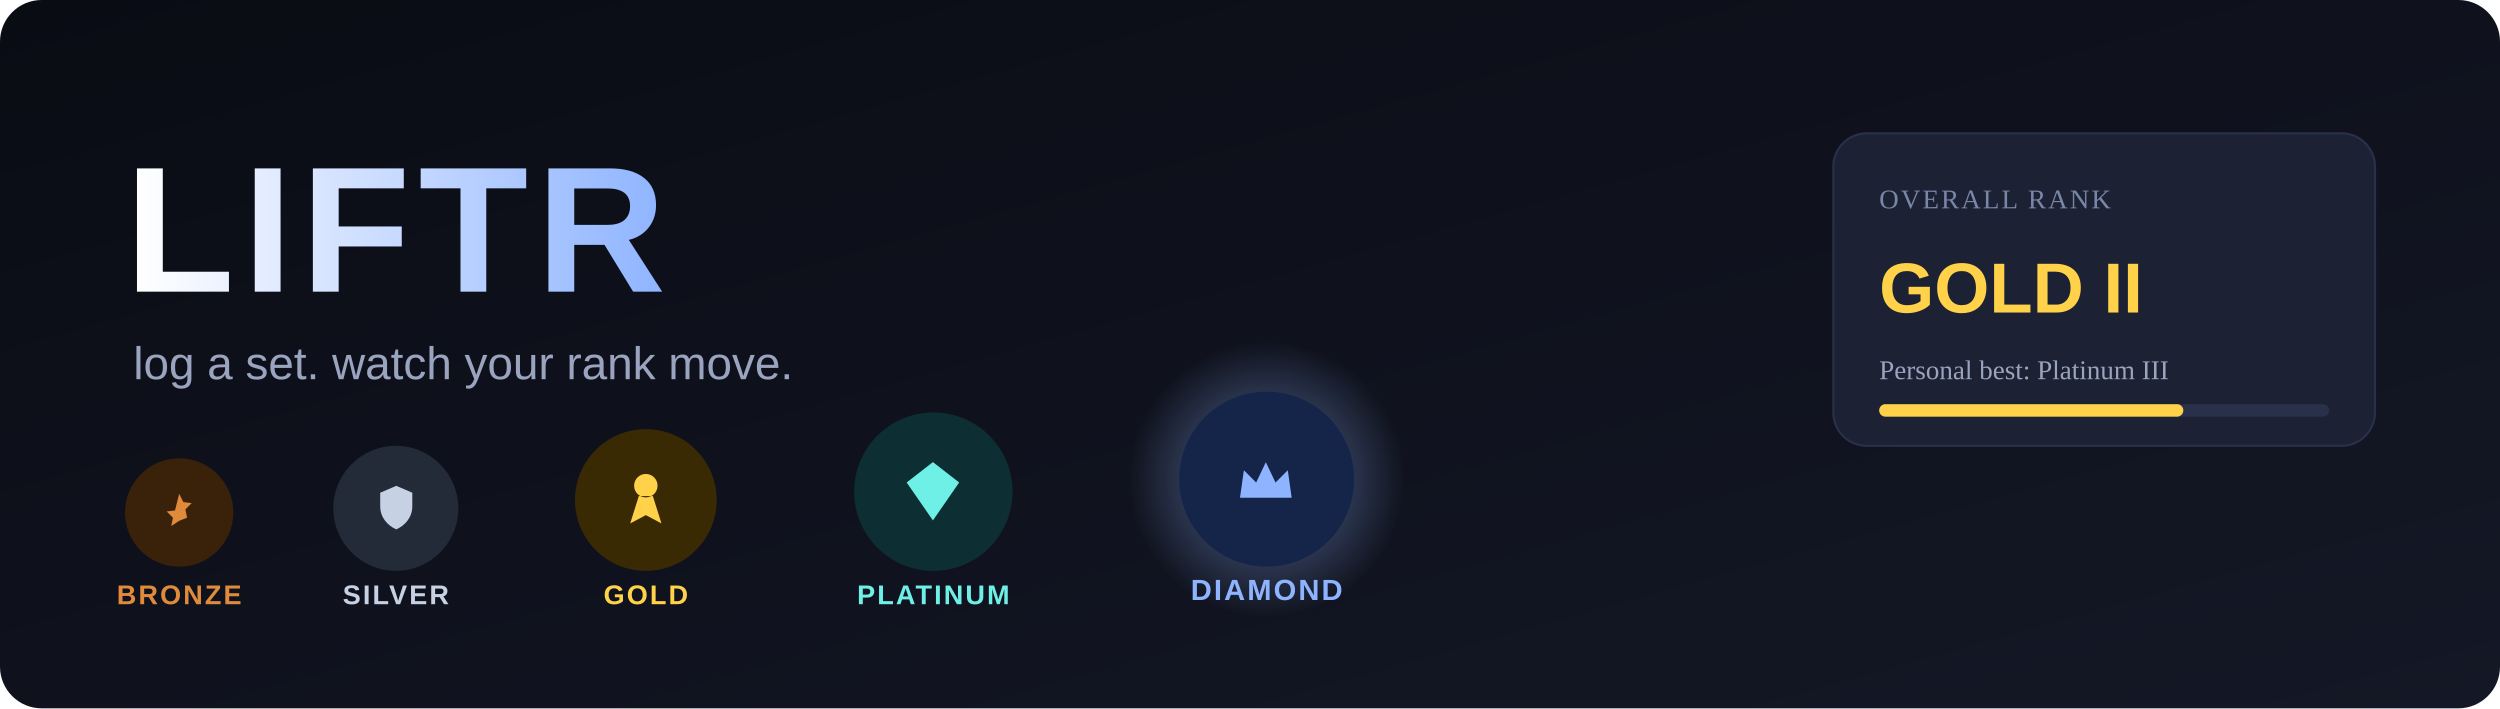
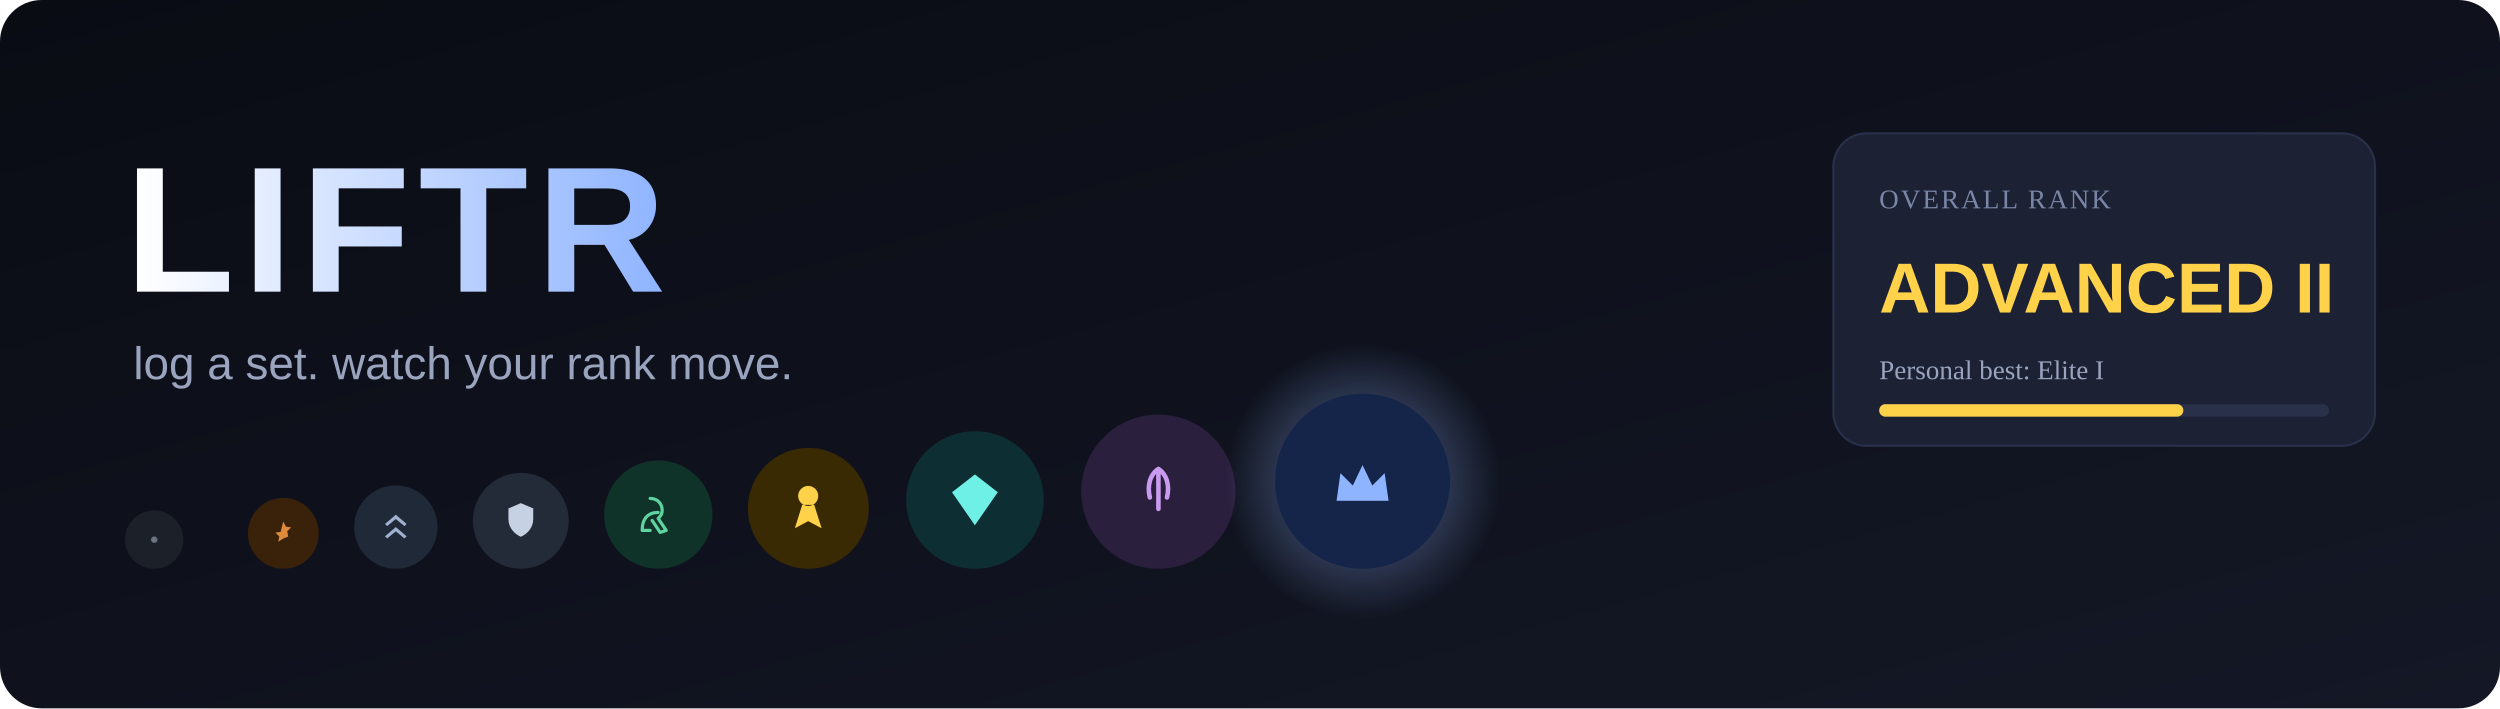
<svg xmlns="http://www.w3.org/2000/svg" viewBox="0 0 1200 340" width="1200" height="340" role="img" aria-label="Liftr — log a set, watch your rank move">
  <defs>
    <linearGradient id="bg" x1="0" y1="0" x2="1" y2="1">
      <stop offset="0%" stop-color="#0a0c14" />
      <stop offset="100%" stop-color="#141826" />
    </linearGradient>
    <linearGradient id="wordmark" x1="0" y1="0" x2="1" y2="0">
      <stop offset="0%" stop-color="#ffffff" />
      <stop offset="100%" stop-color="#8fb4ff" />
    </linearGradient>
    <radialGradient id="glow" cx="50%" cy="50%" r="50%">
      <stop offset="0%" stop-color="#8fb4ff" stop-opacity="0.55" />
      <stop offset="100%" stop-color="#8fb4ff" stop-opacity="0" />
    </radialGradient>
  </defs>
  <rect width="1200" height="340" rx="20" fill="url(#bg)" />
  <text x="60" y="140" font-family="'Segoe UI','Helvetica Neue',Arial,sans-serif" font-weight="800" font-size="86" letter-spacing="4" fill="url(#wordmark)">LIFTR</text>
  <text x="64" y="182" font-family="'Segoe UI',Arial,sans-serif" font-weight="400" font-size="22" fill="#9aa4bf">log a set. watch your rank move.</text>
-   <g font-family="'Segoe UI',Arial,sans-serif" font-weight="700">
-     <g transform="translate(60,220)">
-       <circle cx="26" cy="26" r="26" fill="#3a2109" />
-       <path transform="translate(14,14) scale(1)" d="M12 3l2 4 4 .5-3 3 .8 4L12 16l-3.8 2.5.8-4-3-3 4-.5z" fill="#e08a3c" />
-       <text x="26" y="70" font-size="13" fill="#e08a3c" text-anchor="middle" letter-spacing="1">BRONZE</text>
+   <g>
+     <g transform="translate(60,245)">
+       <circle cx="14" cy="14" r="14" fill="#1c2028" />
+       <path transform="translate(7.8,7.8) scale(0.52)" d="M12 9a3 3 0 110 6 3 3 0 010-6z" fill="#6b7280" />
    </g>
-     <g transform="translate(160,214)">
-       <circle cx="30" cy="30" r="30" fill="#232a38" />
-       <path transform="translate(17,17) scale(1.1)" d="M12 2l7 3v6c0 5-3.5 8.5-7 10-3.5-1.5-7-5-7-10V5z" fill="#c7d1e4" />
-       <text x="30" y="76" font-size="13" fill="#c7d1e4" text-anchor="middle" letter-spacing="1">SILVER</text>
+     <g transform="translate(119,239)">
+       <circle cx="17" cy="17" r="17" fill="#3a2109" />
+       <path transform="translate(9.4,9.4) scale(0.63)" d="M12 3l2 4 4 .5-3 3 .8 4L12 16l-3.8 2.5.8-4-3-3 4-.5z" fill="#e08a3c" />
    </g>
-     <g transform="translate(276,206)">
-       <circle cx="34" cy="34" r="34" fill="#3a2a04" />
-       <path transform="translate(19,19) scale(1.25)" d="M12 2a4.5 4.5 0 110 9 4.5 4.5 0 010-9zM9.3 10.5L6 21l6-3.2 6 3.2-3.3-10.5" fill="#ffd24a" />
-       <text x="34" y="84" font-size="13" fill="#ffd24a" text-anchor="middle" letter-spacing="1">GOLD</text>
+     <g transform="translate(170,233)">
+       <circle cx="20" cy="20" r="20" fill="#1f2937" />
+       <path transform="translate(11.1,11.1) scale(0.74)" d="M12 4l7 6-1.4 1.4L12 6.8 6.4 11.4 5 10zM12 12l7 6-1.4 1.4L12 14.8l-5.6 4.6L5 18z" fill="#9fb0d0" />
    </g>
-     <g transform="translate(410,198)">
-       <circle cx="38" cy="38" r="38" fill="#0d2f33" />
-       <path transform="translate(21,21) scale(1.4)" d="M12 2 3 9l9 13 9-13z" fill="#6ff0e6" />
-       <text x="38" y="92" font-size="13" fill="#6ff0e6" text-anchor="middle" letter-spacing="1">PLATINUM</text>
+     <g transform="translate(227,227)">
+       <circle cx="23" cy="23" r="23" fill="#232a38" />
+       <path transform="translate(12.8,12.8) scale(0.85)" d="M12 2l7 3v6c0 5-3.5 8.5-7 10-3.5-1.5-7-5-7-10V5z" fill="#c7d1e4" />
    </g>
-     <g transform="translate(566,188)">
+     <g transform="translate(290,221)">
+       <circle cx="26" cy="26" r="26" fill="#0f3328" />
+       <path transform="translate(14.4,14.4) scale(0.96)" d="M4 20c0-6 3-9 8-9M4 20h4M8 4c4 0 6 3 6 6 0 2-1 3-2 4l4 6-3 1-4-6" fill="none" stroke="#5fd4a0" stroke-width="1.6" stroke-linecap="round" stroke-linejoin="round" />
+     </g>
+     <g transform="translate(359,215)">
+       <circle cx="29" cy="29" r="29" fill="#3a2a04" />
+       <path transform="translate(16.1,16.1) scale(1.07)" d="M12 2a4.5 4.5 0 110 9 4.5 4.5 0 010-9zM9.3 10.5L6 21l6-3.2 6 3.2-3.3-10.5" fill="#ffd24a" />
+     </g>
+     <g transform="translate(435,207)">
+       <circle cx="33" cy="33" r="33" fill="#0d2f33" />
+       <path transform="translate(18.3,18.3) scale(1.22)" d="M12 2 3 9l9 13 9-13z" fill="#6ff0e6" />
+     </g>
+     <g transform="translate(519,199)">
+       <circle cx="37" cy="37" r="37" fill="#2a1f3d" />
+       <path transform="translate(20.6,20.6) scale(1.37)" d="M12 4c-3 2-4 6-3 10M12 4c3 2 4 6 3 10M12 4v14" fill="none" stroke="#c99bf0" stroke-width="1.6" stroke-linecap="round" />
+     </g>
+     <g transform="translate(612,189)">
      <circle cx="42" cy="42" r="66" fill="url(#glow)" />
      <circle cx="42" cy="42" r="42" fill="#152449" />
-       <path transform="translate(23,23) scale(1.55)" d="M4 18h16l-1.2-8.5-3.8 3.8-3-6.3-3 6.3-3.8-3.8z" fill="#8fb4ff" />
-       <text x="42" y="100" font-size="14" fill="#8fb4ff" text-anchor="middle" letter-spacing="1">DIAMOND</text>
+       <path transform="translate(23.3,23.3) scale(1.56)" d="M4 18h16l-1.2-8.5-3.8 3.8-3-6.3-3 6.3-3.8-3.8z" fill="#8fb4ff" />
    </g>
  </g>
  <g transform="translate(880,64)">
    <rect width="260" height="150" rx="16" fill="#1c2233" stroke="#28304a" />
    <text x="22" y="36" font-size="13" fill="#7a86a8" letter-spacing="1">OVERALL RANK</text>
-     <text x="22" y="86" font-family="'Segoe UI',Arial,sans-serif" font-weight="800" font-size="34" fill="#ffd24a">GOLD II</text>
-     <text x="22" y="118" font-size="13" fill="#9aa4bf">Personal best: Platinum III</text>
+     <text x="22" y="86" font-family="'Segoe UI',Arial,sans-serif" font-weight="800" font-size="34" fill="#ffd24a">ADVANCED II</text>
+     <text x="22" y="118" font-size="13" fill="#9aa4bf">Personal best: Elite I</text>
    <rect x="22" y="130" width="216" height="6" rx="3" fill="#28304a" />
    <rect x="22" y="130" width="146" height="6" rx="3" fill="#ffd24a" />
  </g>
</svg>
